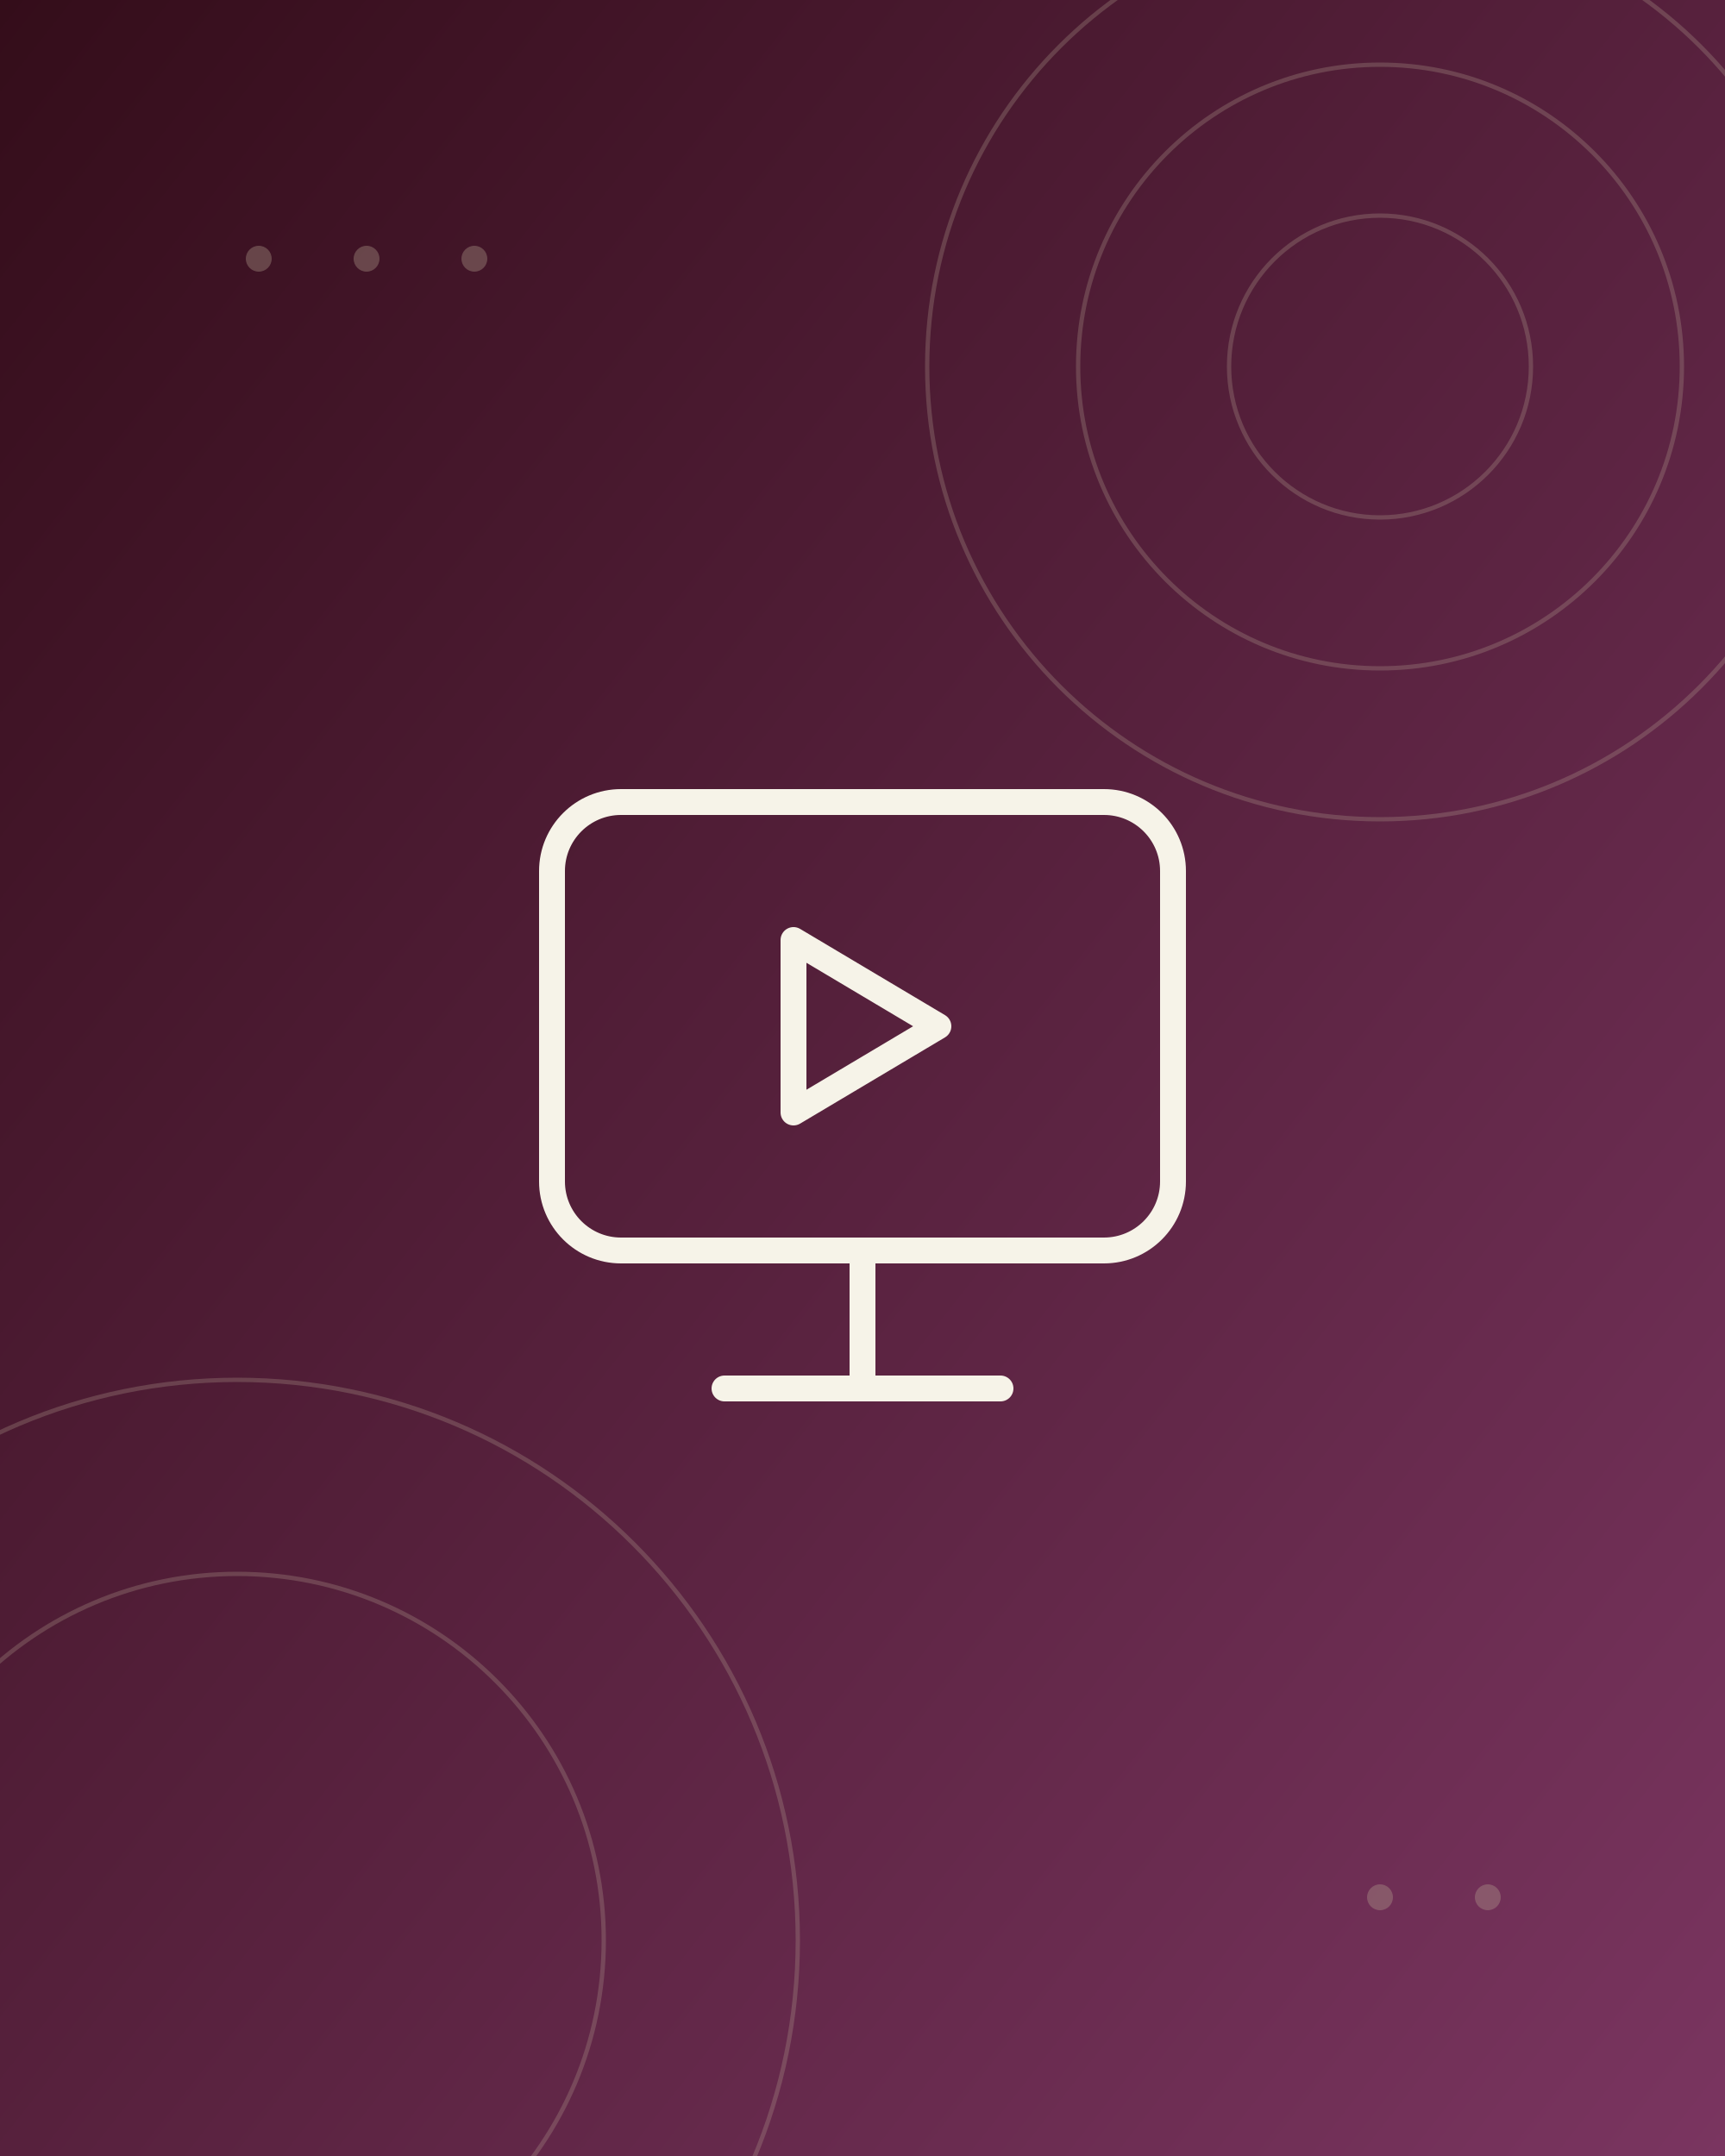
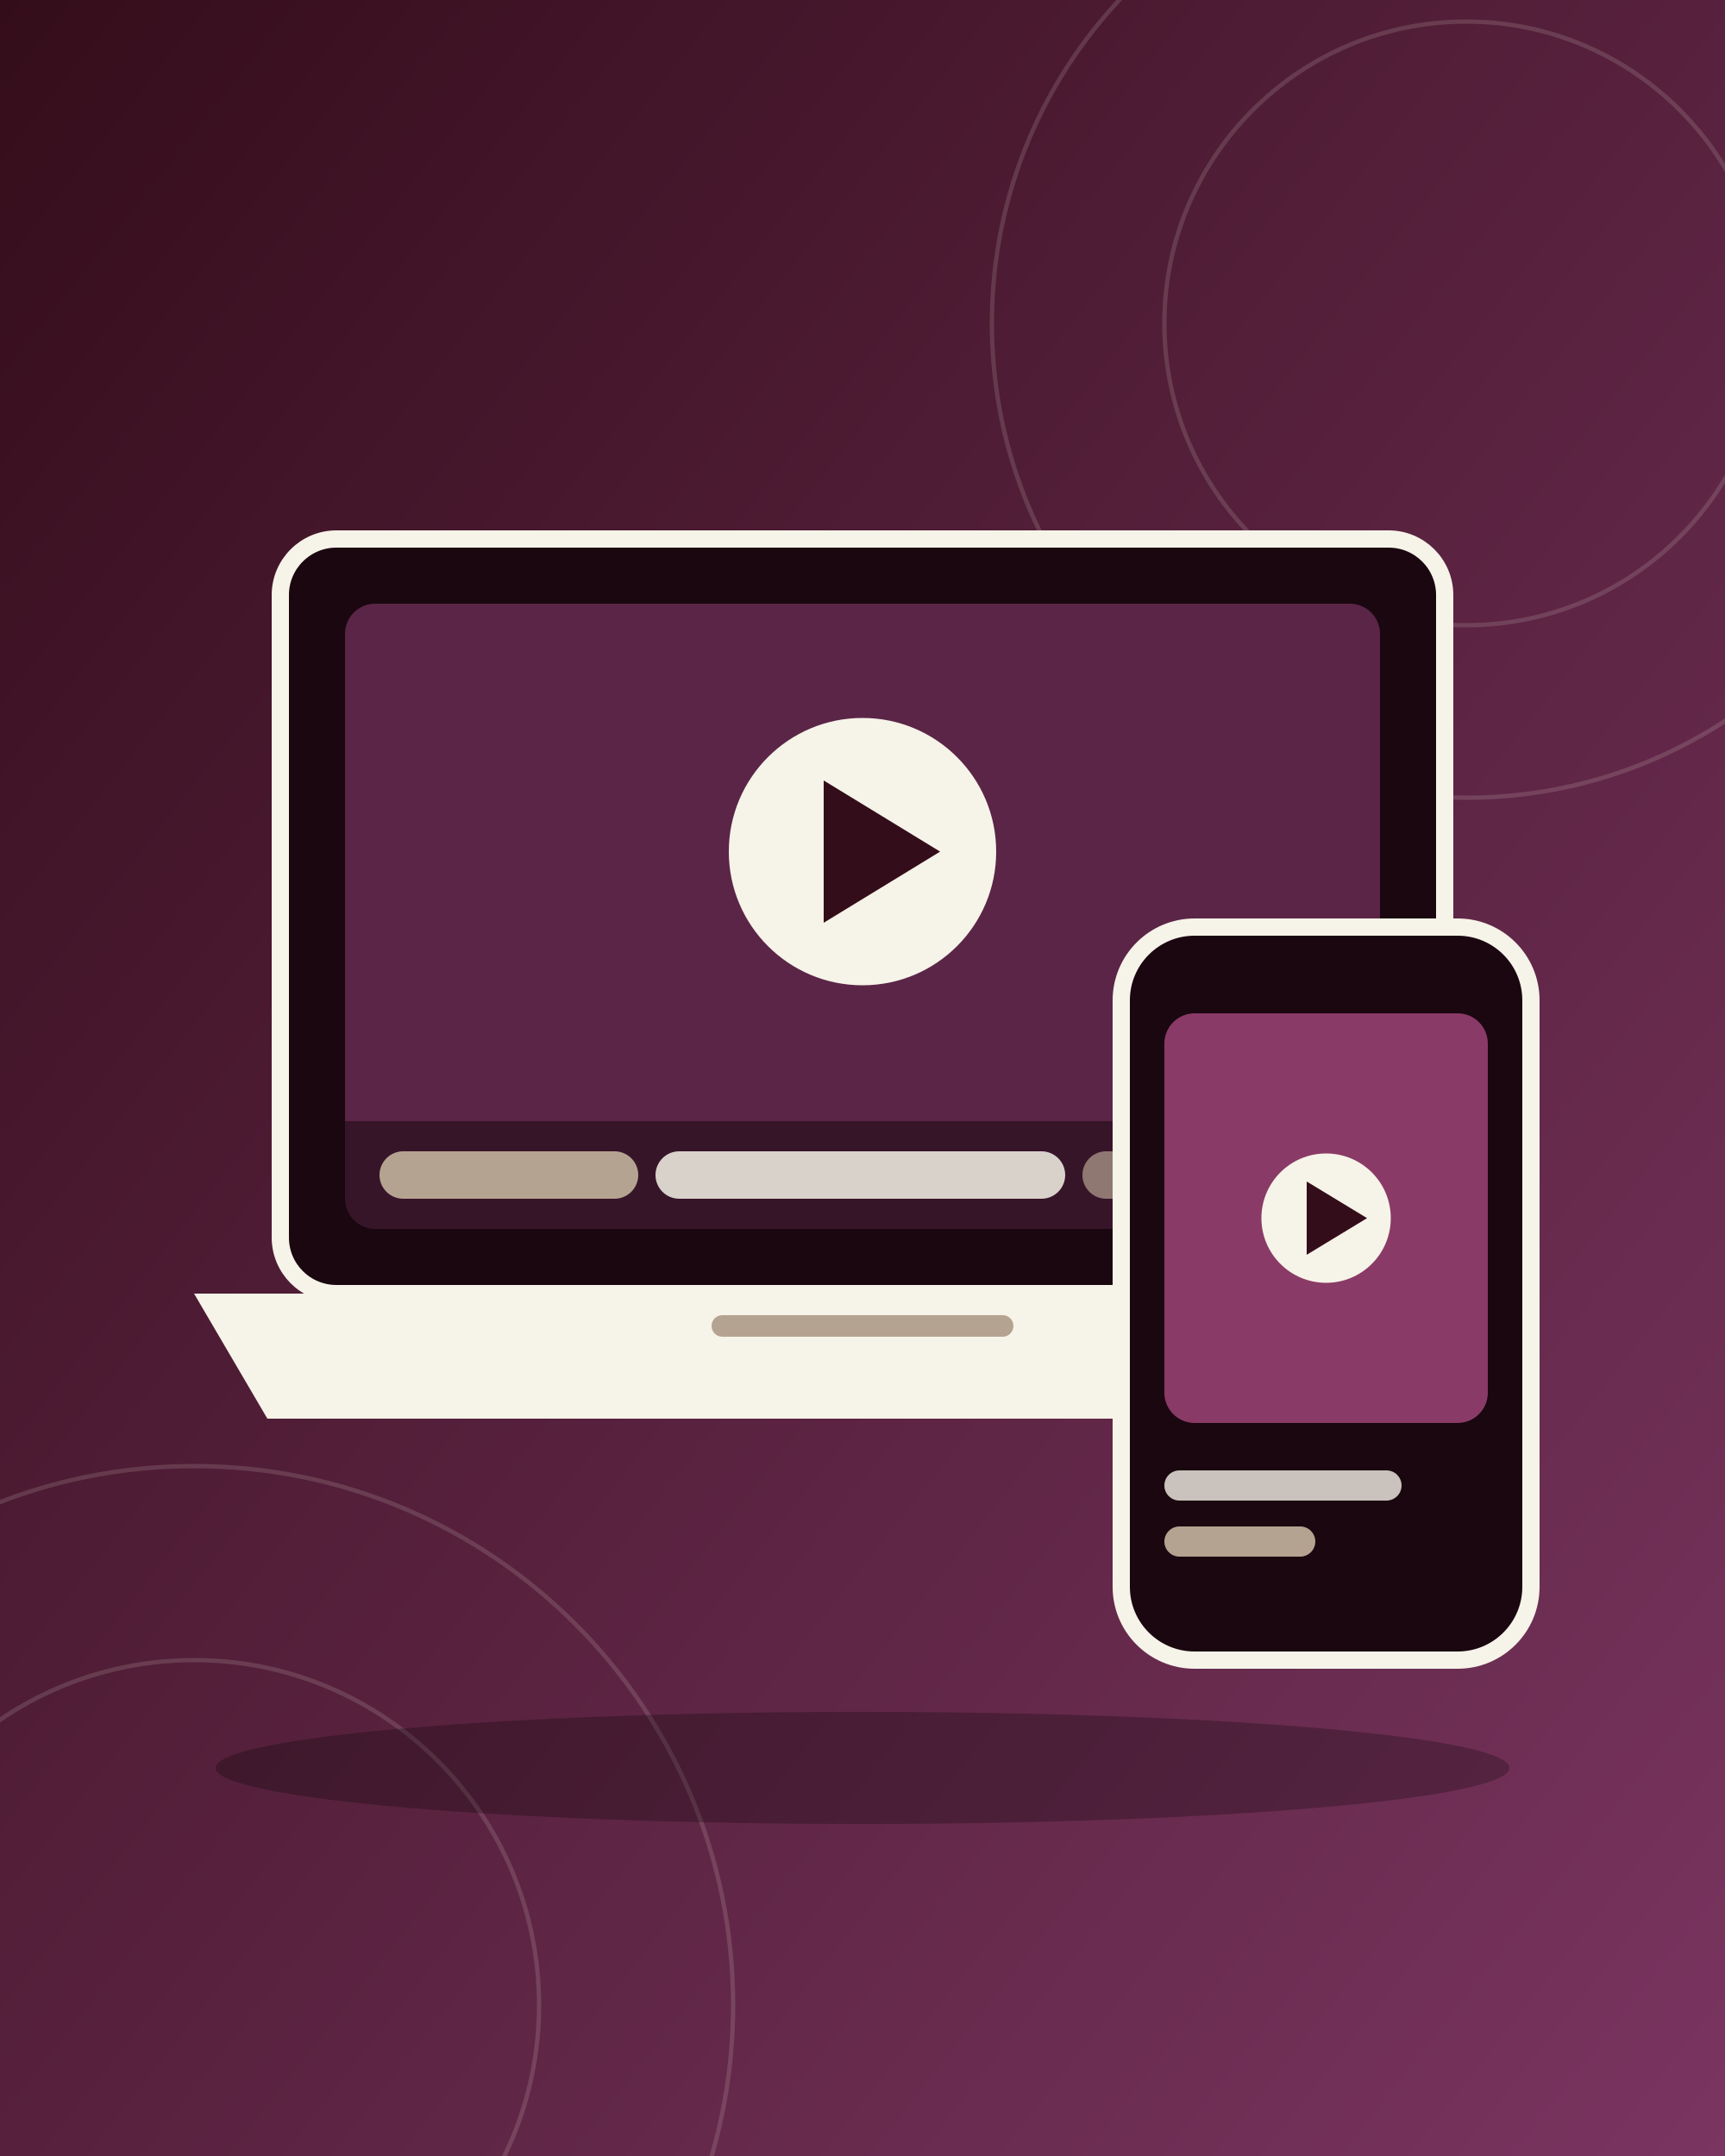
<svg xmlns="http://www.w3.org/2000/svg" viewBox="0 0 800 1000" preserveAspectRatio="xMidYMid slice">
  <defs>
    <linearGradient id="g" x1="0" y1="0" x2="1" y2="1">
      <stop offset="0" stop-color="#340D1A" />
      <stop offset="1" stop-color="#7A3560" />
    </linearGradient>
+     <linearGradient id="s" x1="0" y1="0" x2="0" y2="1">
+       <stop offset="0" stop-color="#fff" stop-opacity=".16" />
+       <stop offset="1" stop-color="#fff" stop-opacity="0" />
+     </linearGradient>
  </defs>
  <rect width="800" height="1000" fill="url(#g)" />
-   <g fill="none" stroke="#B5A391" stroke-opacity=".28" stroke-width="2">
-     <circle cx="640" cy="170" r="210" />
-     <circle cx="640" cy="170" r="140" />
-     <circle cx="640" cy="170" r="70" />
-     <circle cx="110" cy="900" r="260" />
-     <circle cx="110" cy="900" r="170" />
+   <g fill="none" stroke="#F6F3E8" stroke-opacity=".14" stroke-width="2">
+     <circle cx="680" cy="150" r="220" />
+     <circle cx="680" cy="150" r="140" />
+     <circle cx="90" cy="930" r="250" />
+     <circle cx="90" cy="930" r="160" />
  </g>
-   <g fill="#B5A391" fill-opacity=".35">
-     <circle cx="120" cy="120" r="6" />
-     <circle cx="170" cy="120" r="6" />
-     <circle cx="220" cy="120" r="6" />
-     <circle cx="690" cy="880" r="6" />
-     <circle cx="640" cy="880" r="6" />
-   </g>
-   <g transform="translate(400 500) scale(16) translate(-12 -12)" fill="none" stroke="#F6F3E8" stroke-width=".75" stroke-linecap="round" stroke-linejoin="round">
-     <rect x="3" y="4" width="18" height="13" rx="2" />
-     <path d="M10 8v5l4.2-2.5z" />
-     <path d="M8 21h8M12 17v4" />
+   <ellipse cx="400" cy="820" rx="300" ry="26" fill="#000" opacity=".25" />
+   <rect x="130" y="250" width="540" height="350" rx="26" fill="#1A0710" stroke="#F6F3E8" stroke-width="8" />
+   <rect x="160" y="280" width="480" height="290" rx="14" fill="#5B2547" />
+   <circle cx="400" cy="395" r="62" fill="#F6F3E8" />
+   <path d="M382 362v66l54-33z" fill="#340D1A" />
+   <rect x="160" y="520" width="480" height="50" fill="#1A0710" opacity=".55" />
+   <rect x="176" y="534" width="120" height="22" rx="11" fill="#B5A391" />
+   <rect x="304" y="534" width="190" height="22" rx="11" fill="#F6F3E8" opacity=".85" />
+   <rect x="502" y="534" width="120" height="22" rx="11" fill="#B5A391" opacity=".7" />
+   <path d="M90 600h620l-34 58H124z" fill="#F6F3E8" />
+   <rect x="330" y="610" width="140" height="10" rx="5" fill="#B5A391" />
+   <rect x="520" y="430" width="190" height="340" rx="34" fill="#1A0710" stroke="#F6F3E8" stroke-width="8" />
+   <rect x="540" y="470" width="150" height="190" rx="14" fill="#8A3A66" />
+   <circle cx="615" cy="565" r="30" fill="#F6F3E8" />
+   <path d="M606 548v34l28-17z" fill="#340D1A" />
+   <rect x="540" y="682" width="110" height="14" rx="7" fill="#F6F3E8" opacity=".8" />
+   <rect x="540" y="708" width="70" height="14" rx="7" fill="#B5A391" />
+   <g fill="#B5A391">
+     <rect x="130" y="700" width="30" height="80" rx="8" opacity=".0" />
  </g>
</svg>
